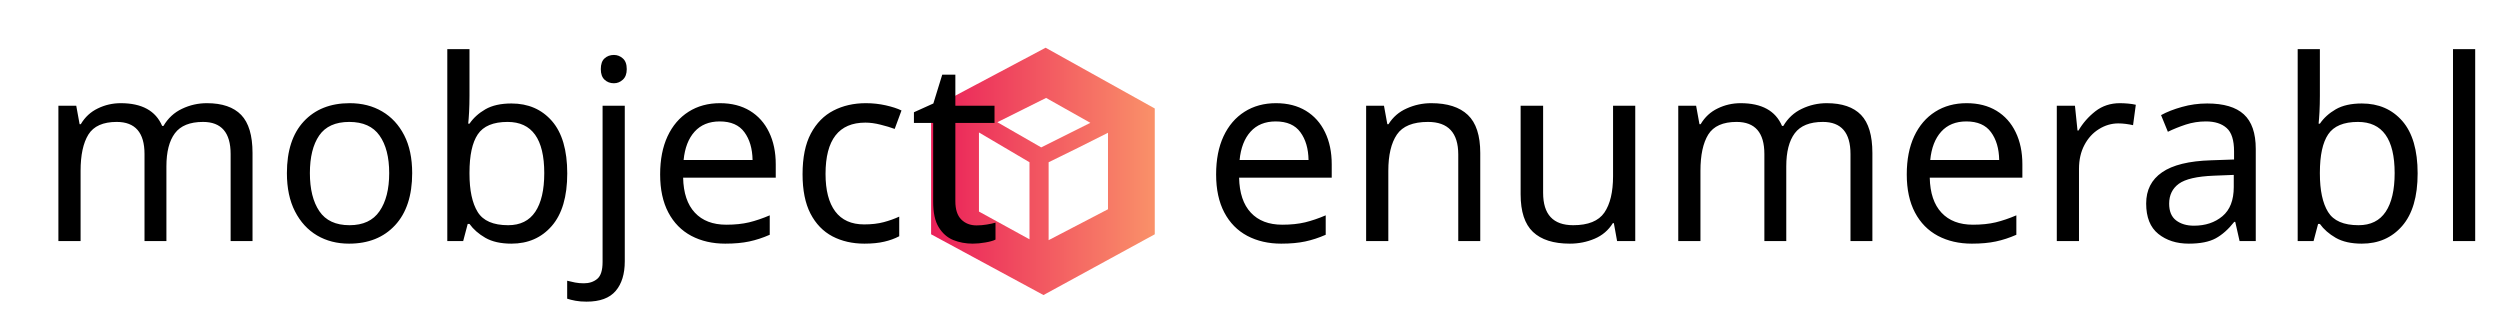
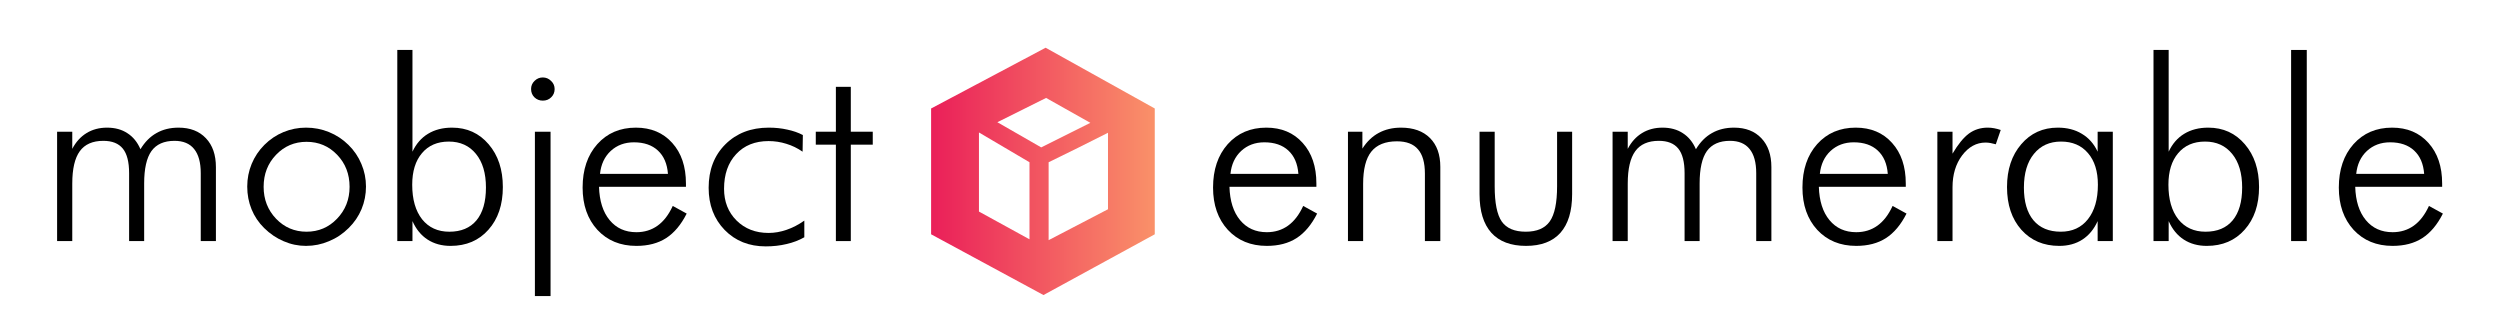
<svg xmlns="http://www.w3.org/2000/svg" xmlns:xlink="http://www.w3.org/1999/xlink" data-v-fde0c5aa="" viewBox="0 0 396 53" class="iconAboveSlogan" version="1.1" id="svg26" width="396" height="53">
  <defs data-v-fde0c5aa="" id="defs2">
    <rect x="206.186" y="94.502" width="184.88" height="40.206" id="rect5108" />
    <linearGradient xlink:href="#0a8ec2f5-8e4c-49ea-94d9-1aa2e987f009" id="linearGradient28183" gradientTransform="scale(0.9509747,1.051553)" x1="5.235" y1="8.118" x2="228.713" y2="8.118" gradientUnits="userSpaceOnUse" />
    <linearGradient xlink:href="#0a8ec2f5-8e4c-49ea-94d9-1aa2e987f009" id="linearGradient28185" gradientTransform="scale(0.9509747,1.051553)" x1="5.235" y1="8.118" x2="228.713" y2="8.118" gradientUnits="userSpaceOnUse" />
  </defs>
  <defs data-v-fde0c5aa="" id="defs6">
    
  </defs>
  <defs data-v-fde0c5aa="" id="defs16">
    <linearGradient data-v-fde0c5aa="" gradientTransform="rotate(25)" id="0a8ec2f5-8e4c-49ea-94d9-1aa2e987f009" x1="0" y1="0" x2="1" y2="0">
      <stop data-v-fde0c5aa="" offset="0%" stop-color="#EA1F59" stop-opacity="1" id="stop11" />
      <stop data-v-fde0c5aa="" offset="100%" stop-color="#FA9169" stop-opacity="1" id="stop13" />
    </linearGradient>
  </defs>
  <g data-v-fde0c5aa="" id="d198cab2-8cfc-4285-8167-c466766b5eca" stroke="none" fill="url(#0a8ec2f5-8e4c-49ea-94d9-1aa2e987f009)" transform="matrix(0.1667039,0,0,0.1667039,146.6568,6.137153)" style="fill:url(#linearGradient28185)">
    <path d="M 113.793,8.536 4.978,66.264 V 185.806 L 111.75,243.535 217.5,185.806 V 66.264 Z M 98.467,190.569 50.446,164.209 V 89.046 L 98.467,117.35 Z M 109.585,103.237 67.931,79.311 114.248,56.229 156.285,79.897 Z M 173.055,162.006 116.645,191.381 V 117.35 L 144.621,103.621 173.055,89.339 Z" id="path18" style="fill:url(#linearGradient28183)" />
  </g>
  <defs data-v-fde0c5aa="" id="defs21">
    
  </defs>
-   <text xml:space="preserve" style="font-style:normal;font-variant:normal;font-weight:normal;font-stretch:normal;font-size:40px;line-height:1.25;font-family:'Futura Lt BT';-inkscape-font-specification:'Futura Lt BT, Normal';font-variant-ligatures:normal;font-variant-caps:normal;font-variant-numeric:normal;font-variant-east-asian:normal;opacity:1;fill:#000000;fill-opacity:1;stroke:none" x="5.842" y="38.187" id="text13650">
-     <tspan x="5.842" y="38.187" style="font-style:normal;font-variant:normal;font-weight:normal;font-stretch:normal;font-size:40px;font-family:'Futura Lt BT';-inkscape-font-specification:'Futura Lt BT, Normal';font-variant-ligatures:normal;font-variant-caps:normal;font-variant-numeric:normal;font-variant-east-asian:normal" id="tspan26453">mobject</tspan>
-   </text>
-   <text xml:space="preserve" style="font-style:normal;font-variant:normal;font-weight:normal;font-stretch:normal;font-size:40px;line-height:1.25;font-family:'Futura Lt BT';-inkscape-font-specification:'Futura Lt BT, Normal';font-variant-ligatures:normal;font-variant-caps:normal;font-variant-numeric:normal;font-variant-east-asian:normal;fill:#000000;fill-opacity:1;stroke:none" x="190.431" y="38.187" id="text13650-6">
-     <tspan x="190.431" y="38.187" style="font-style:normal;font-variant:normal;font-weight:normal;font-stretch:normal;font-size:40px;font-family:'Futura Lt BT';-inkscape-font-specification:'Futura Lt BT, Normal';font-variant-ligatures:normal;font-variant-caps:normal;font-variant-numeric:normal;font-variant-east-asian:normal" id="tspan26453-3">enumerable</tspan>
-   </text>
+   <g aria-label="mobject" id="text13650" style="font-size:40px;line-height:1.25;font-family:'Futura Lt BT';-inkscape-font-specification:'Futura Lt BT, Normal';opacity:1">
+     <path d="M 11.447,38.187 H 9.045 V 20.863 h 2.402 v 2.715 q 0.859,-1.641 2.266,-2.5 1.406,-0.859 3.242,-0.859 1.895,0 3.223,0.879 1.348,0.859 2.07,2.539 1.035,-1.719 2.539,-2.559 1.504,-0.859 3.496,-0.859 2.754,0 4.336,1.68 1.582,1.66 1.582,4.57 v 11.719 H 31.799 V 27.426 q 0,-2.539 -1.055,-3.828 -1.035,-1.289 -3.105,-1.289 -2.48,0 -3.652,1.621 -1.152,1.621 -1.152,5.137 v 9.121 H 20.451 V 27.426 q 0,-2.656 -0.996,-3.887 -0.996,-1.23 -3.086,-1.23 -2.539,0 -3.73,1.641 -1.191,1.641 -1.191,5.117 z" id="path839" />
+     <path d="m 48.557,36.703 q 2.852,0 4.824,-2.051 1.992,-2.07 1.992,-5.059 0,-3.027 -1.973,-5.078 -1.973,-2.051 -4.844,-2.051 -2.852,0 -4.824,2.051 -1.973,2.051 -1.973,5.078 0,2.988 1.973,5.059 1.973,2.051 4.824,2.051 z m -0.078,2.246 q -1.855,0 -3.555,-0.742 -1.699,-0.723 -3.086,-2.09 -1.309,-1.289 -1.992,-2.969 -0.684,-1.68 -0.684,-3.594 0,-1.895 0.703,-3.594 0.703,-1.699 2.012,-3.008 1.328,-1.328 3.027,-2.031 1.699,-0.703 3.574,-0.703 1.914,0 3.633,0.703 1.738,0.703 3.086,2.031 1.348,1.328 2.051,3.027 0.723,1.699 0.723,3.574 0,1.875 -0.703,3.574 -0.703,1.68 -2.031,2.988 -1.367,1.367 -3.125,2.09 -1.738,0.742 -3.633,0.742 z" id="path841" />
+     <path d="m 76.975,29.711 q 0,-3.398 -1.582,-5.332 -1.582,-1.953 -4.297,-1.953 -2.715,0 -4.258,1.836 -1.543,1.816 -1.543,5 0,3.477 1.562,5.469 1.582,1.973 4.316,1.973 2.793,0 4.297,-1.797 1.504,-1.816 1.504,-5.195 z M 65.334,38.187 H 62.932 V 7.914 h 2.402 V 24.027 q 0.879,-1.875 2.461,-2.832 1.602,-0.977 3.809,-0.977 3.555,0 5.801,2.637 2.246,2.617 2.246,6.777 0,4.199 -2.285,6.758 -2.266,2.559 -5.996,2.559 -2.09,0 -3.633,-0.996 -1.543,-0.996 -2.402,-2.93 z" id="path843" />
+     <path d="m 84.123,14.105 q 0,-0.762 0.547,-1.289 0.547,-0.547 1.309,-0.547 0.762,0 1.309,0.547 0.566,0.527 0.566,1.289 0,0.781 -0.547,1.309 -0.527,0.527 -1.328,0.527 -0.781,0 -1.328,-0.527 -0.527,-0.527 -0.527,-1.309 z m 0.605,32.793 V 20.863 h 2.48 v 26.035 z" id="path845" />
+     <path d="m 105.803,27.543 q -0.176,-2.383 -1.582,-3.691 -1.406,-1.309 -3.809,-1.309 -2.188,0 -3.672,1.367 -1.465,1.367 -1.699,3.633 z m 2.852,2.051 H 94.885 q 0.098,3.359 1.68,5.273 1.582,1.914 4.238,1.914 1.914,0 3.359,-1.035 1.445,-1.035 2.402,-3.125 l 2.207,1.211 q -1.328,2.637 -3.262,3.887 -1.914,1.23 -4.707,1.23 -3.809,0 -6.172,-2.539 -2.344,-2.559 -2.344,-6.699 0,-4.258 2.324,-6.875 2.344,-2.617 6.113,-2.617 3.594,0 5.762,2.422 2.168,2.402 2.168,6.426 z" id="path847" />
+     <path d="m 127.131,24.027 q -1.211,-0.84 -2.578,-1.25 -1.367,-0.43 -2.812,-0.43 -3.223,0 -5.137,2.07 -1.914,2.051 -1.914,5.488 0,3.047 1.973,5.02 1.992,1.973 5.078,1.973 1.406,0 2.832,-0.488 1.445,-0.488 2.832,-1.465 v 2.637 q -1.27,0.723 -2.812,1.074 -1.543,0.371 -3.301,0.371 -3.965,0 -6.504,-2.598 -2.539,-2.617 -2.539,-6.68 0,-4.238 2.637,-6.875 2.656,-2.656 6.895,-2.656 1.562,0 2.93,0.312 1.387,0.293 2.461,0.859 z" id="path849" />
+     <path d="m 132.404,22.914 h -3.184 V 20.863 h 3.184 v -7.109 h 2.363 v 7.109 h 3.477 v 2.051 h -3.477 v 15.273 h -2.363 z" id="path851" />
+   </g>
+   <g aria-label="enumerable" id="text13650-6" style="font-size:40px;line-height:1.25;font-family:'Futura Lt BT';-inkscape-font-specification:'Futura Lt BT, Normal'">
+     <path d="m 205.665,27.542 q -0.176,-2.383 -1.582,-3.691 -1.406,-1.309 -3.809,-1.309 -2.188,0 -3.672,1.367 -1.465,1.367 -1.699,3.633 z m 2.852,2.051 h -13.77 q 0.098,3.359 1.68,5.273 1.582,1.914 4.238,1.914 1.914,0 3.359,-1.035 1.445,-1.035 2.402,-3.125 l 2.207,1.211 q -1.328,2.637 -3.262,3.887 -1.914,1.23 -4.707,1.23 -3.809,0 -6.172,-2.539 -2.344,-2.559 -2.344,-6.699 0,-4.258 2.324,-6.875 2.344,-2.617 6.113,-2.617 3.594,0 5.762,2.422 2.168,2.402 2.168,6.426 z" id="path854" />
+     <path d="M 213.517,38.187 V 20.863 h 2.285 v 2.676 q 1.055,-1.66 2.578,-2.48 1.543,-0.84 3.535,-0.84 2.949,0 4.59,1.641 1.641,1.641 1.641,4.57 V 38.187 h -2.441 V 27.503 q 0,-2.598 -1.094,-3.848 -1.074,-1.27 -3.34,-1.27 -2.754,0 -4.062,1.641 -1.289,1.621 -1.289,5.117 v 9.043 z" id="path856" />
+     <path d="m 236.759,20.863 v 8.652 q 0,3.945 1.113,5.566 1.133,1.621 3.809,1.621 2.656,0 3.809,-1.641 1.152,-1.641 1.152,-5.547 v -8.652 h 2.383 v 9.883 q 0,4.043 -1.855,6.133 -1.855,2.07 -5.449,2.07 -3.613,0 -5.488,-2.07 -1.875,-2.09 -1.875,-6.133 v -9.883 z" id="path858" />
+     <path d="m 257.833,38.187 h -2.402 V 20.863 h 2.402 v 2.715 q 0.859,-1.641 2.266,-2.5 1.406,-0.859 3.242,-0.859 1.895,0 3.223,0.879 1.348,0.859 2.07,2.539 1.035,-1.719 2.539,-2.559 1.504,-0.859 3.496,-0.859 2.754,0 4.336,1.68 1.582,1.66 1.582,4.57 v 11.719 h -2.402 V 27.425 q 0,-2.539 -1.055,-3.828 -1.035,-1.289 -3.105,-1.289 -2.48,0 -3.652,1.621 -1.152,1.621 -1.152,5.137 v 9.121 h -2.383 V 27.425 q 0,-2.656 -0.996,-3.887 -0.996,-1.23 -3.086,-1.23 -2.539,0 -3.73,1.641 -1.191,1.641 -1.191,5.117 z" id="path860" />
+     <path d="m 299.025,27.542 q -0.176,-2.383 -1.582,-3.691 -1.406,-1.309 -3.809,-1.309 -2.188,0 -3.672,1.367 -1.465,1.367 -1.699,3.633 z m 2.852,2.051 h -13.77 q 0.098,3.359 1.68,5.273 1.582,1.914 4.238,1.914 1.914,0 3.359,-1.035 1.445,-1.035 2.402,-3.125 l 2.207,1.211 q -1.328,2.637 -3.262,3.887 -1.914,1.23 -4.707,1.23 -3.809,0 -6.172,-2.539 -2.344,-2.559 -2.344,-6.699 0,-4.258 2.324,-6.875 2.344,-2.617 6.113,-2.617 3.594,0 5.762,2.422 2.168,2.402 2.168,6.426 z" id="path862" />
+     <path d="m 309.279,24.339 q 1.328,-2.246 2.598,-3.184 1.289,-0.938 2.988,-0.938 0.508,0 1.016,0.098 0.527,0.098 1.035,0.273 l -0.781,2.266 q -0.391,-0.117 -0.82,-0.195 -0.41,-0.078 -0.801,-0.078 -2.168,0 -3.711,2.031 -1.523,2.031 -1.523,5.059 v 8.516 h -2.402 V 20.863 h 2.402 z" id="path864" />
+     <path d="m 320.587,29.71 q 0,3.359 1.504,5.176 1.523,1.816 4.336,1.816 2.734,0 4.297,-1.973 1.582,-1.992 1.582,-5.469 0,-3.184 -1.562,-5 -1.562,-1.836 -4.277,-1.836 -2.715,0 -4.297,1.953 -1.582,1.934 -1.582,5.332 z m 11.68,8.477 v -3.164 q -0.859,1.914 -2.422,2.93 -1.543,0.996 -3.652,0.996 -3.73,0 -6.016,-2.559 -2.266,-2.559 -2.266,-6.758 0,-4.16 2.246,-6.777 2.246,-2.637 5.801,-2.637 2.207,0 3.809,0.977 1.621,0.957 2.5,2.832 v -3.164 h 2.402 V 38.187 Z" id="path866" />
+     <path d="m 355.158,29.71 q 0,-3.398 -1.582,-5.332 -1.582,-1.953 -4.297,-1.953 -2.715,0 -4.258,1.836 -1.543,1.816 -1.543,5 0,3.477 1.562,5.469 1.582,1.973 4.316,1.973 2.793,0 4.297,-1.797 1.504,-1.816 1.504,-5.195 z m -11.641,8.477 h -2.402 V 7.913 h 2.402 V 24.027 q 0.879,-1.875 2.461,-2.832 1.602,-0.977 3.809,-0.977 3.555,0 5.801,2.637 2.246,2.617 2.246,6.777 0,4.199 -2.285,6.758 -2.266,2.559 -5.996,2.559 -2.09,0 -3.633,-0.996 -1.543,-0.996 -2.402,-2.93 z" id="path868" />
+     <path d="m 365.392,38.187 h -2.48 V 7.913 h 2.48 z" id="path870" />
+     <path d="m 383.986,27.542 q -0.176,-2.383 -1.582,-3.691 -1.406,-1.309 -3.809,-1.309 -2.188,0 -3.672,1.367 -1.465,1.367 -1.699,3.633 z m 2.852,2.051 h -13.77 q 0.098,3.359 1.68,5.273 1.582,1.914 4.238,1.914 1.914,0 3.359,-1.035 1.445,-1.035 2.402,-3.125 l 2.207,1.211 q -1.328,2.637 -3.262,3.887 -1.914,1.23 -4.707,1.23 -3.809,0 -6.172,-2.539 -2.344,-2.559 -2.344,-6.699 0,-4.258 2.324,-6.875 2.344,-2.617 6.113,-2.617 3.594,0 5.762,2.422 2.168,2.402 2.168,6.426 z" id="path872" />
+   </g>
</svg>
